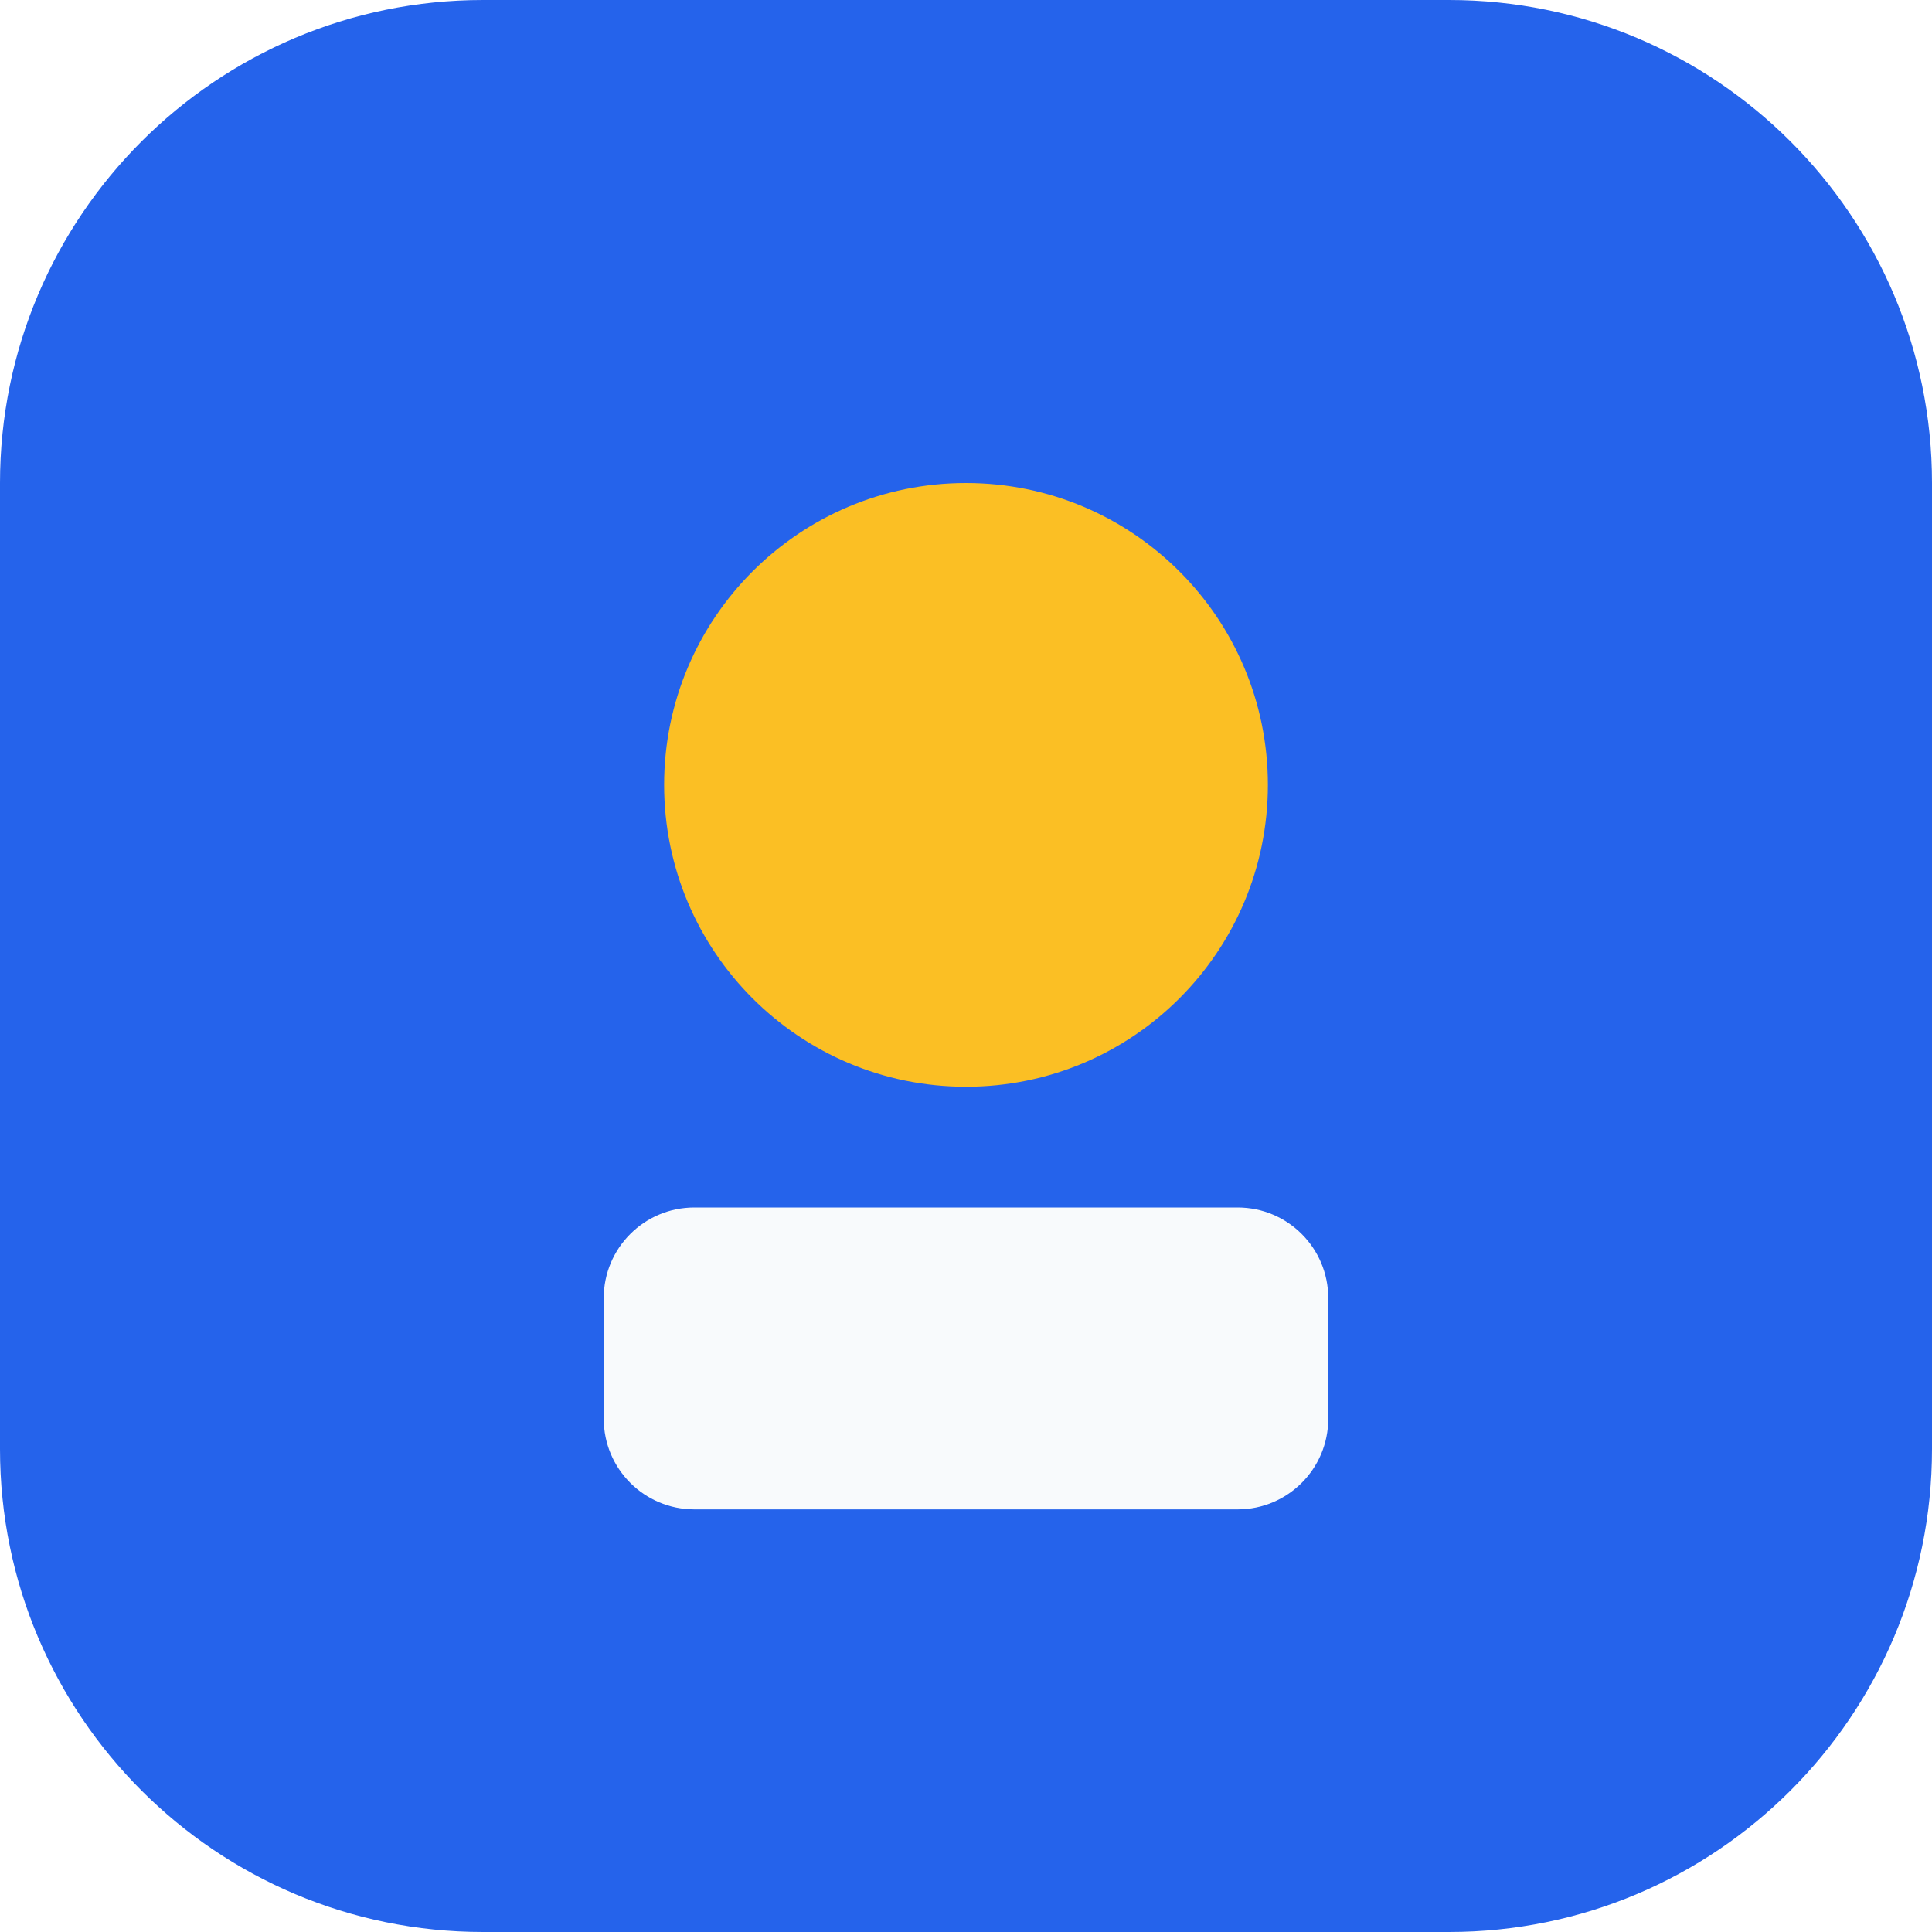
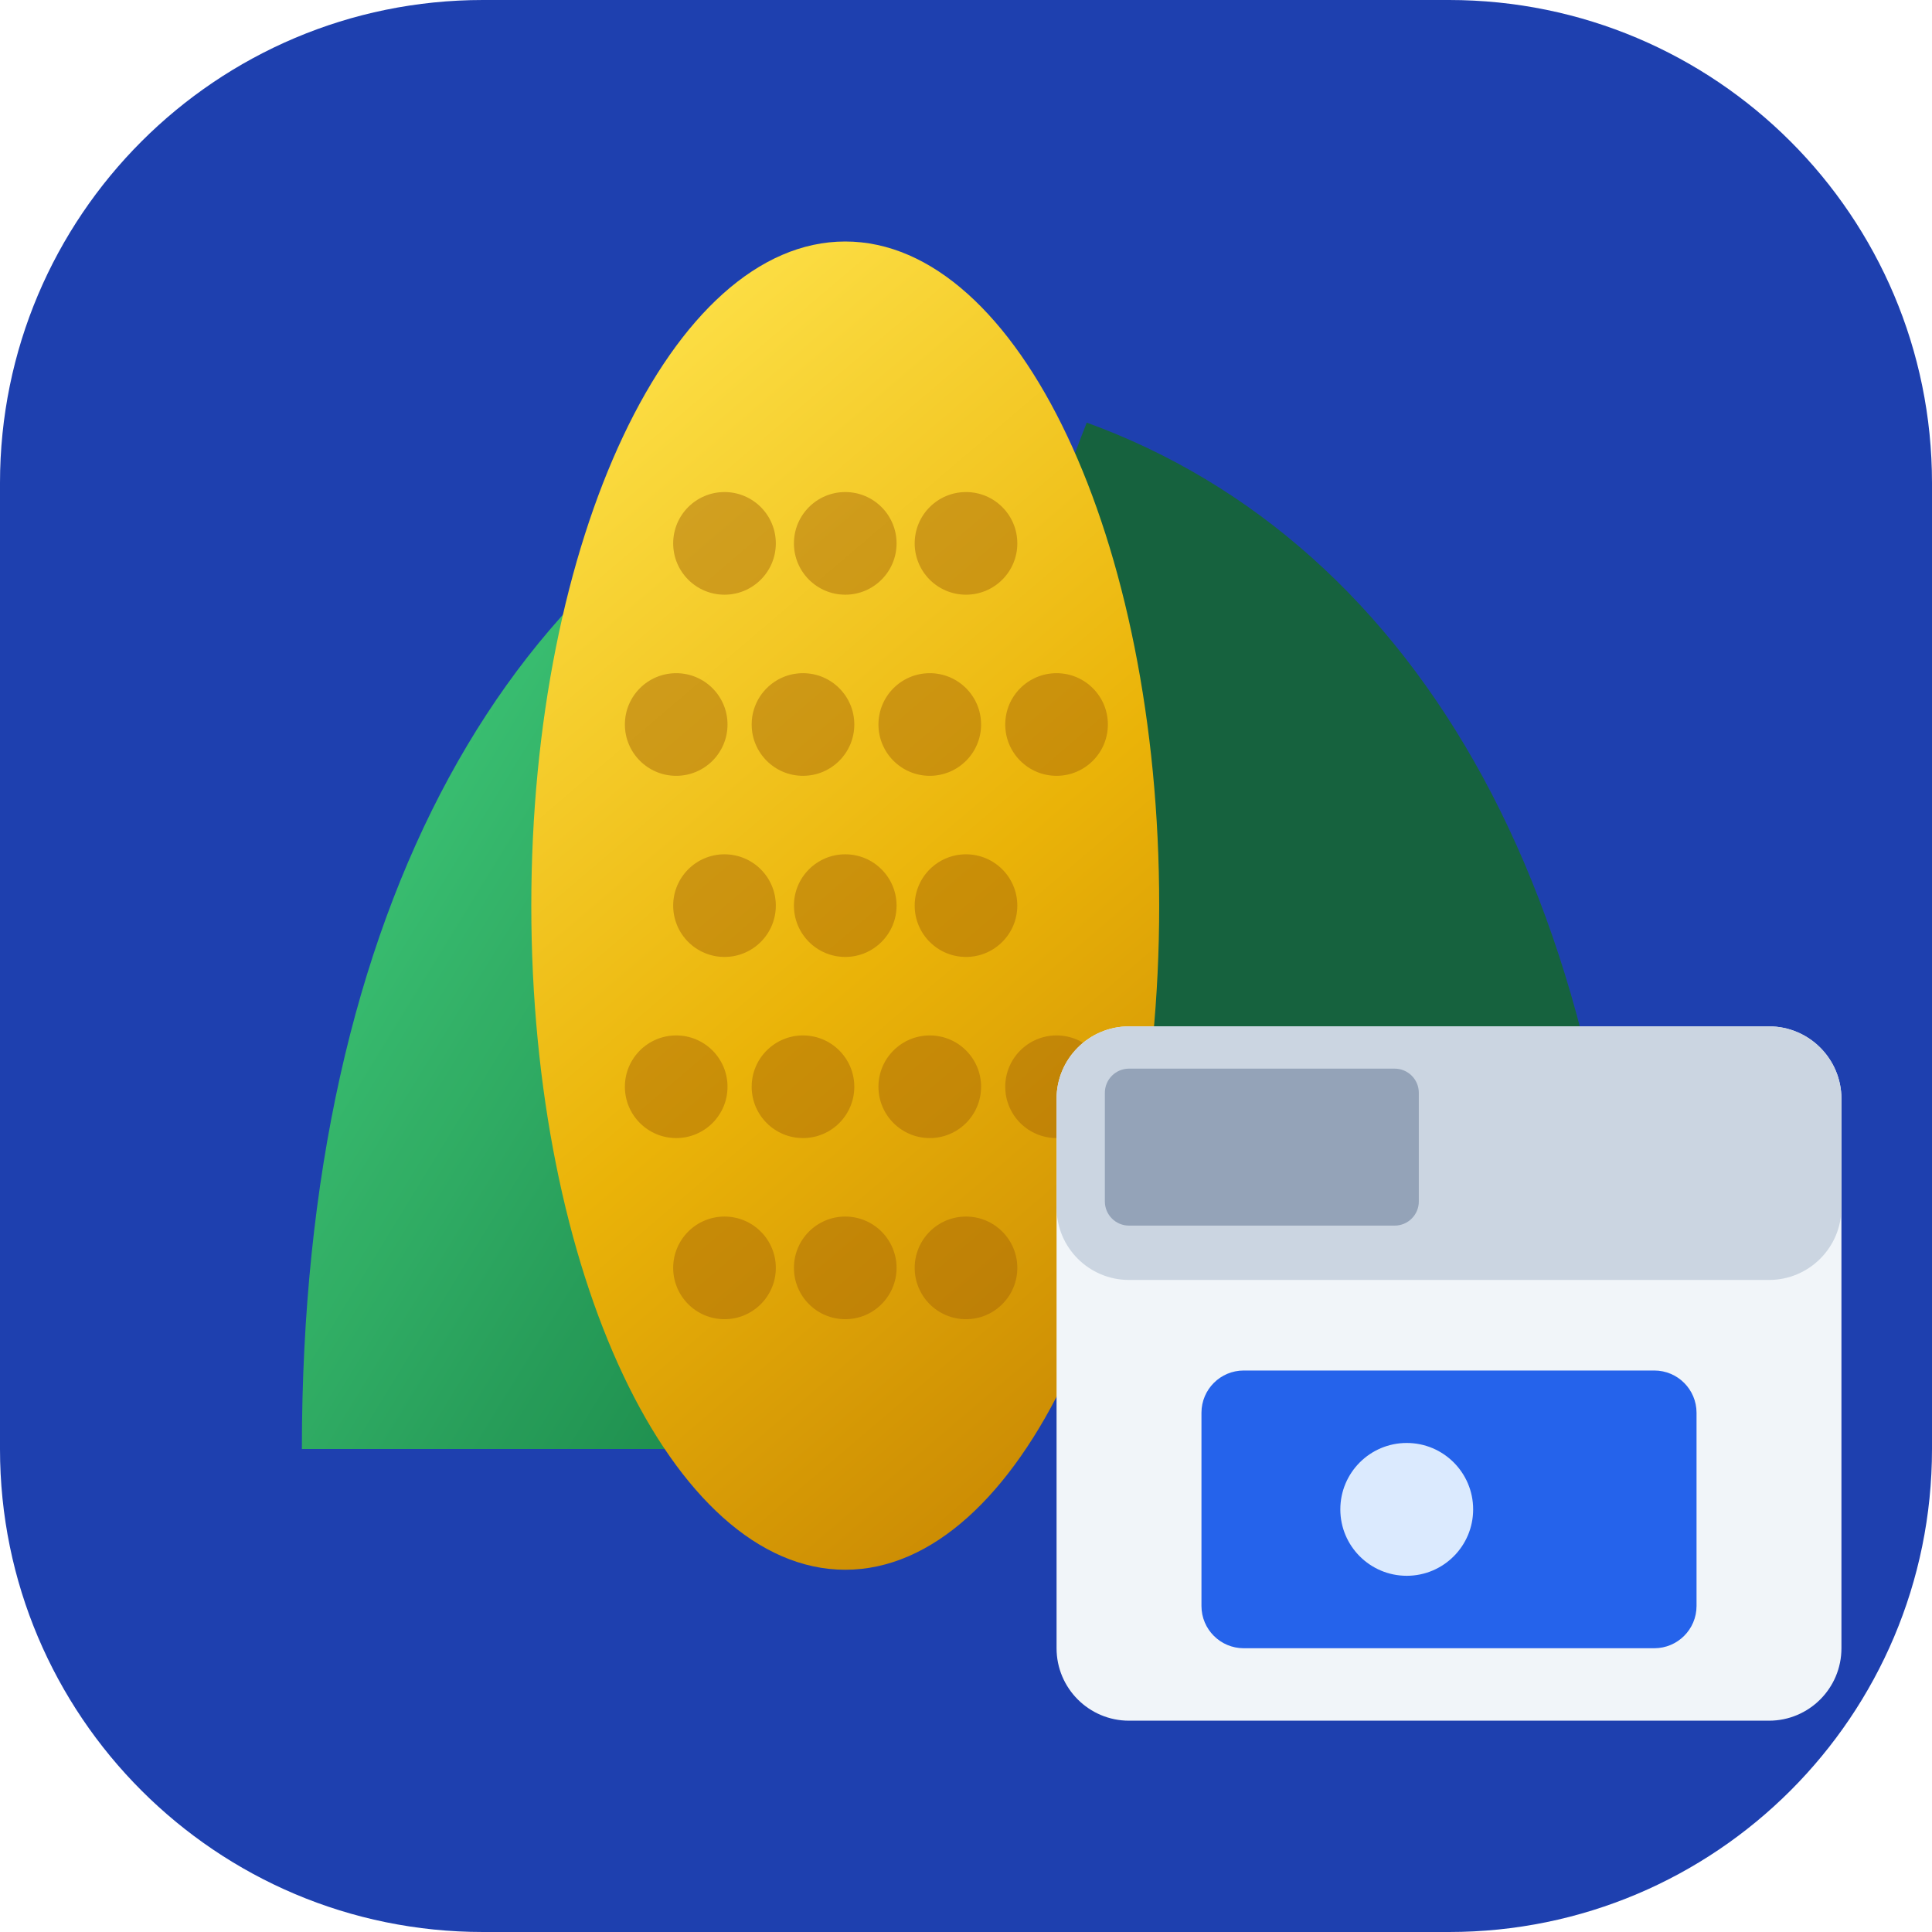
<svg xmlns="http://www.w3.org/2000/svg" viewBox="0 0 32 32" aria-hidden="true">
-   <rect width="32" height="32" rx="8" fill="#2563eb" />
-   <circle cx="16" cy="13" r="5" fill="#fbbf24" />
-   <rect x="10" y="20" width="12" height="5" rx="1.5" fill="#f8fafc" />
+   <defs>
+     <linearGradient id="cob" x1="30%" y1="0%" x2="70%" y2="100%">
+       <stop offset="0%" stop-color="#fde047" />
+       <stop offset="55%" stop-color="#eab308" />
+       <stop offset="100%" stop-color="#ca8a04" />
+     </linearGradient>
+     <linearGradient id="husk" x1="0%" y1="0%" x2="100%" y2="100%">
+       <stop offset="0%" stop-color="#4ade80" />
+       <stop offset="100%" stop-color="#15803d" />
+     </linearGradient>
+   </defs>
+   <rect width="32" height="32" rx="8" fill="#1e40af" />
+   <path d="M5 24c0-9 3.5-15 9-17 2 5 2 11 0 17H5z" fill="url(#husk)" opacity="0.95" />
+   <path d="M27 24c0-9-3.5-15-9-17-2 5-2 11 0 17h9z" fill="#166534" opacity="0.92" />
+   <ellipse cx="14" cy="15" rx="5.2" ry="11" fill="url(#cob)" />
+   <g fill="#a16207" opacity="0.45">
+     <circle cx="12" cy="9" r="0.85" />
+     <circle cx="14" cy="9" r="0.85" />
+     <circle cx="16" cy="9" r="0.85" />
+     <circle cx="11.2" cy="12" r="0.85" />
+     <circle cx="13.3" cy="12" r="0.85" />
+     <circle cx="15.4" cy="12" r="0.85" />
+     <circle cx="17.5" cy="12" r="0.85" />
+     <circle cx="12" cy="15" r="0.85" />
+     <circle cx="14" cy="15" r="0.85" />
+     <circle cx="16" cy="15" r="0.85" />
+     <circle cx="11.2" cy="18" r="0.85" />
+     <circle cx="13.3" cy="18" r="0.85" />
+     <circle cx="15.4" cy="18" r="0.85" />
+     <circle cx="17.5" cy="18" r="0.85" />
+     <circle cx="12" cy="21" r="0.85" />
+     <circle cx="14" cy="21" r="0.85" />
+     <circle cx="16" cy="21" r="0.85" />
+   </g>
+   <g transform="translate(17.5 15.5)">
+     <rect x="0" y="1.5" width="13" height="11.5" rx="1.2" fill="#f1f5f9" />
+     <rect x="0" y="1.5" width="13" height="4.2" rx="1.2" fill="#cbd5e1" />
+     <rect x="0.8" y="2.2" width="5.2" height="2.6" rx="0.4" fill="#94a3b8" />
+     <rect x="2.4" y="7.2" width="8.2" height="4.6" rx="0.7" fill="#2563eb" />
+     <circle cx="5.8" cy="9.5" r="1.1" fill="#dbeafe" />
+   </g>
</svg>
